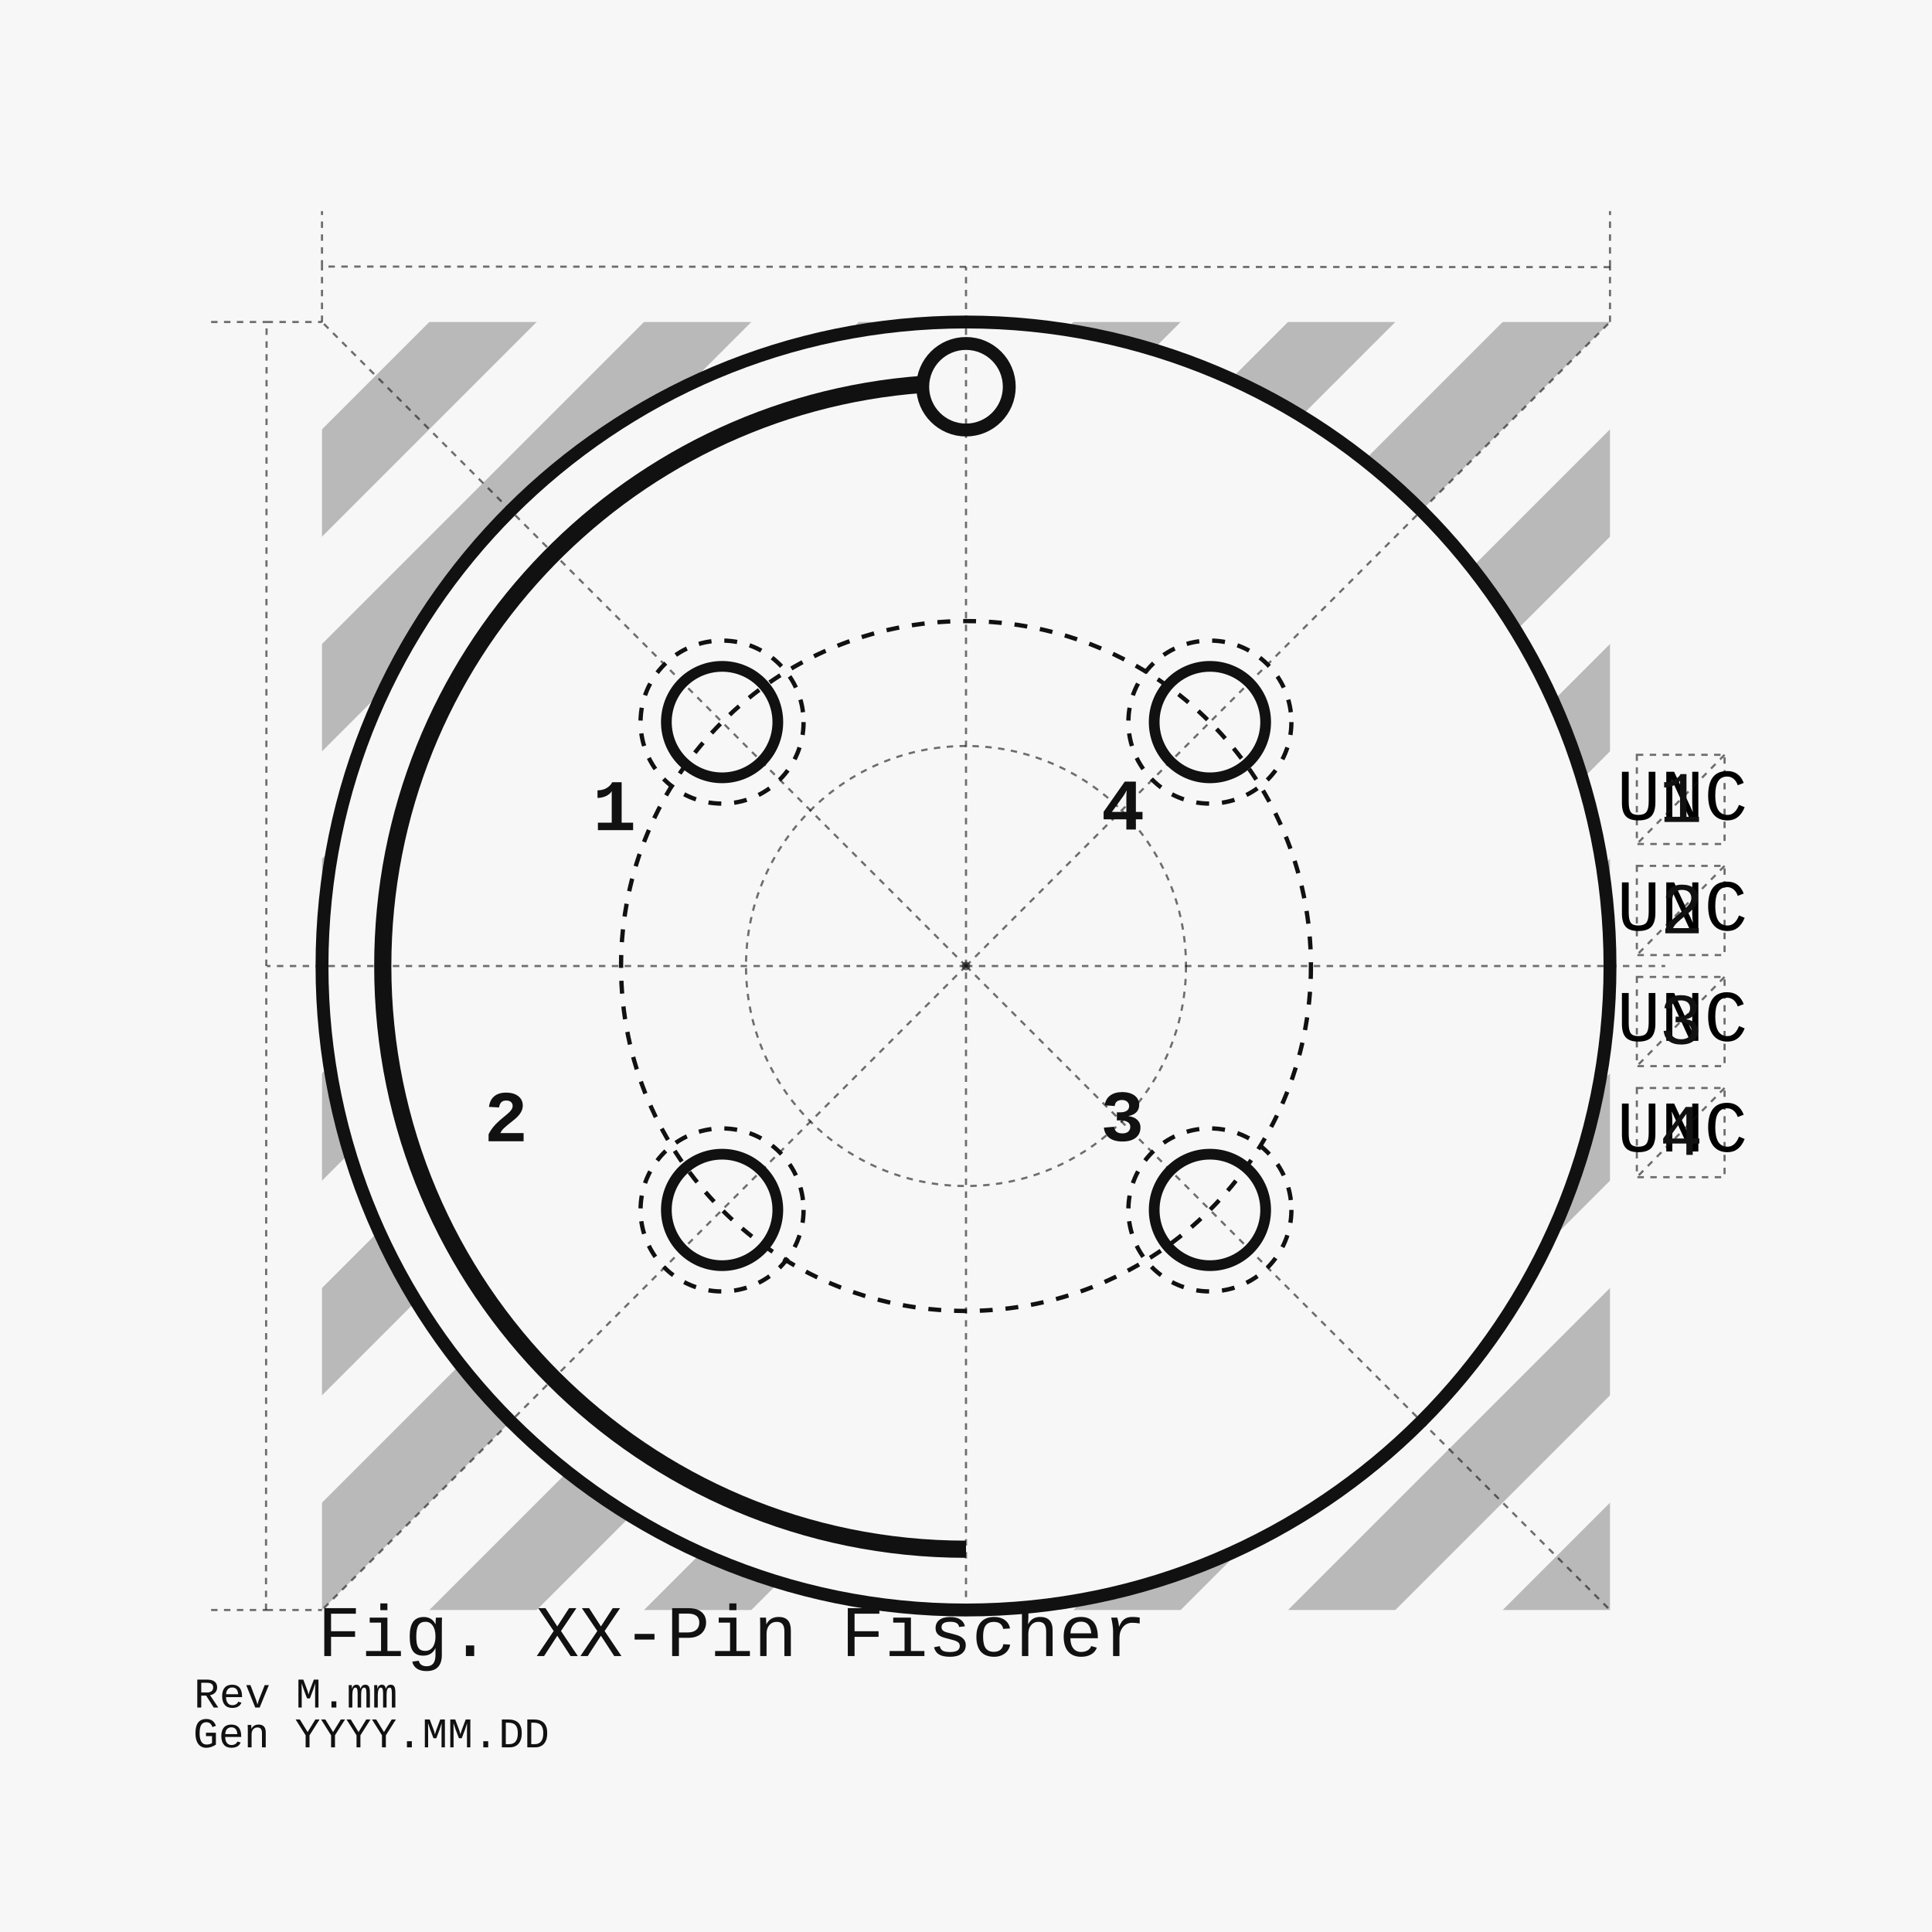
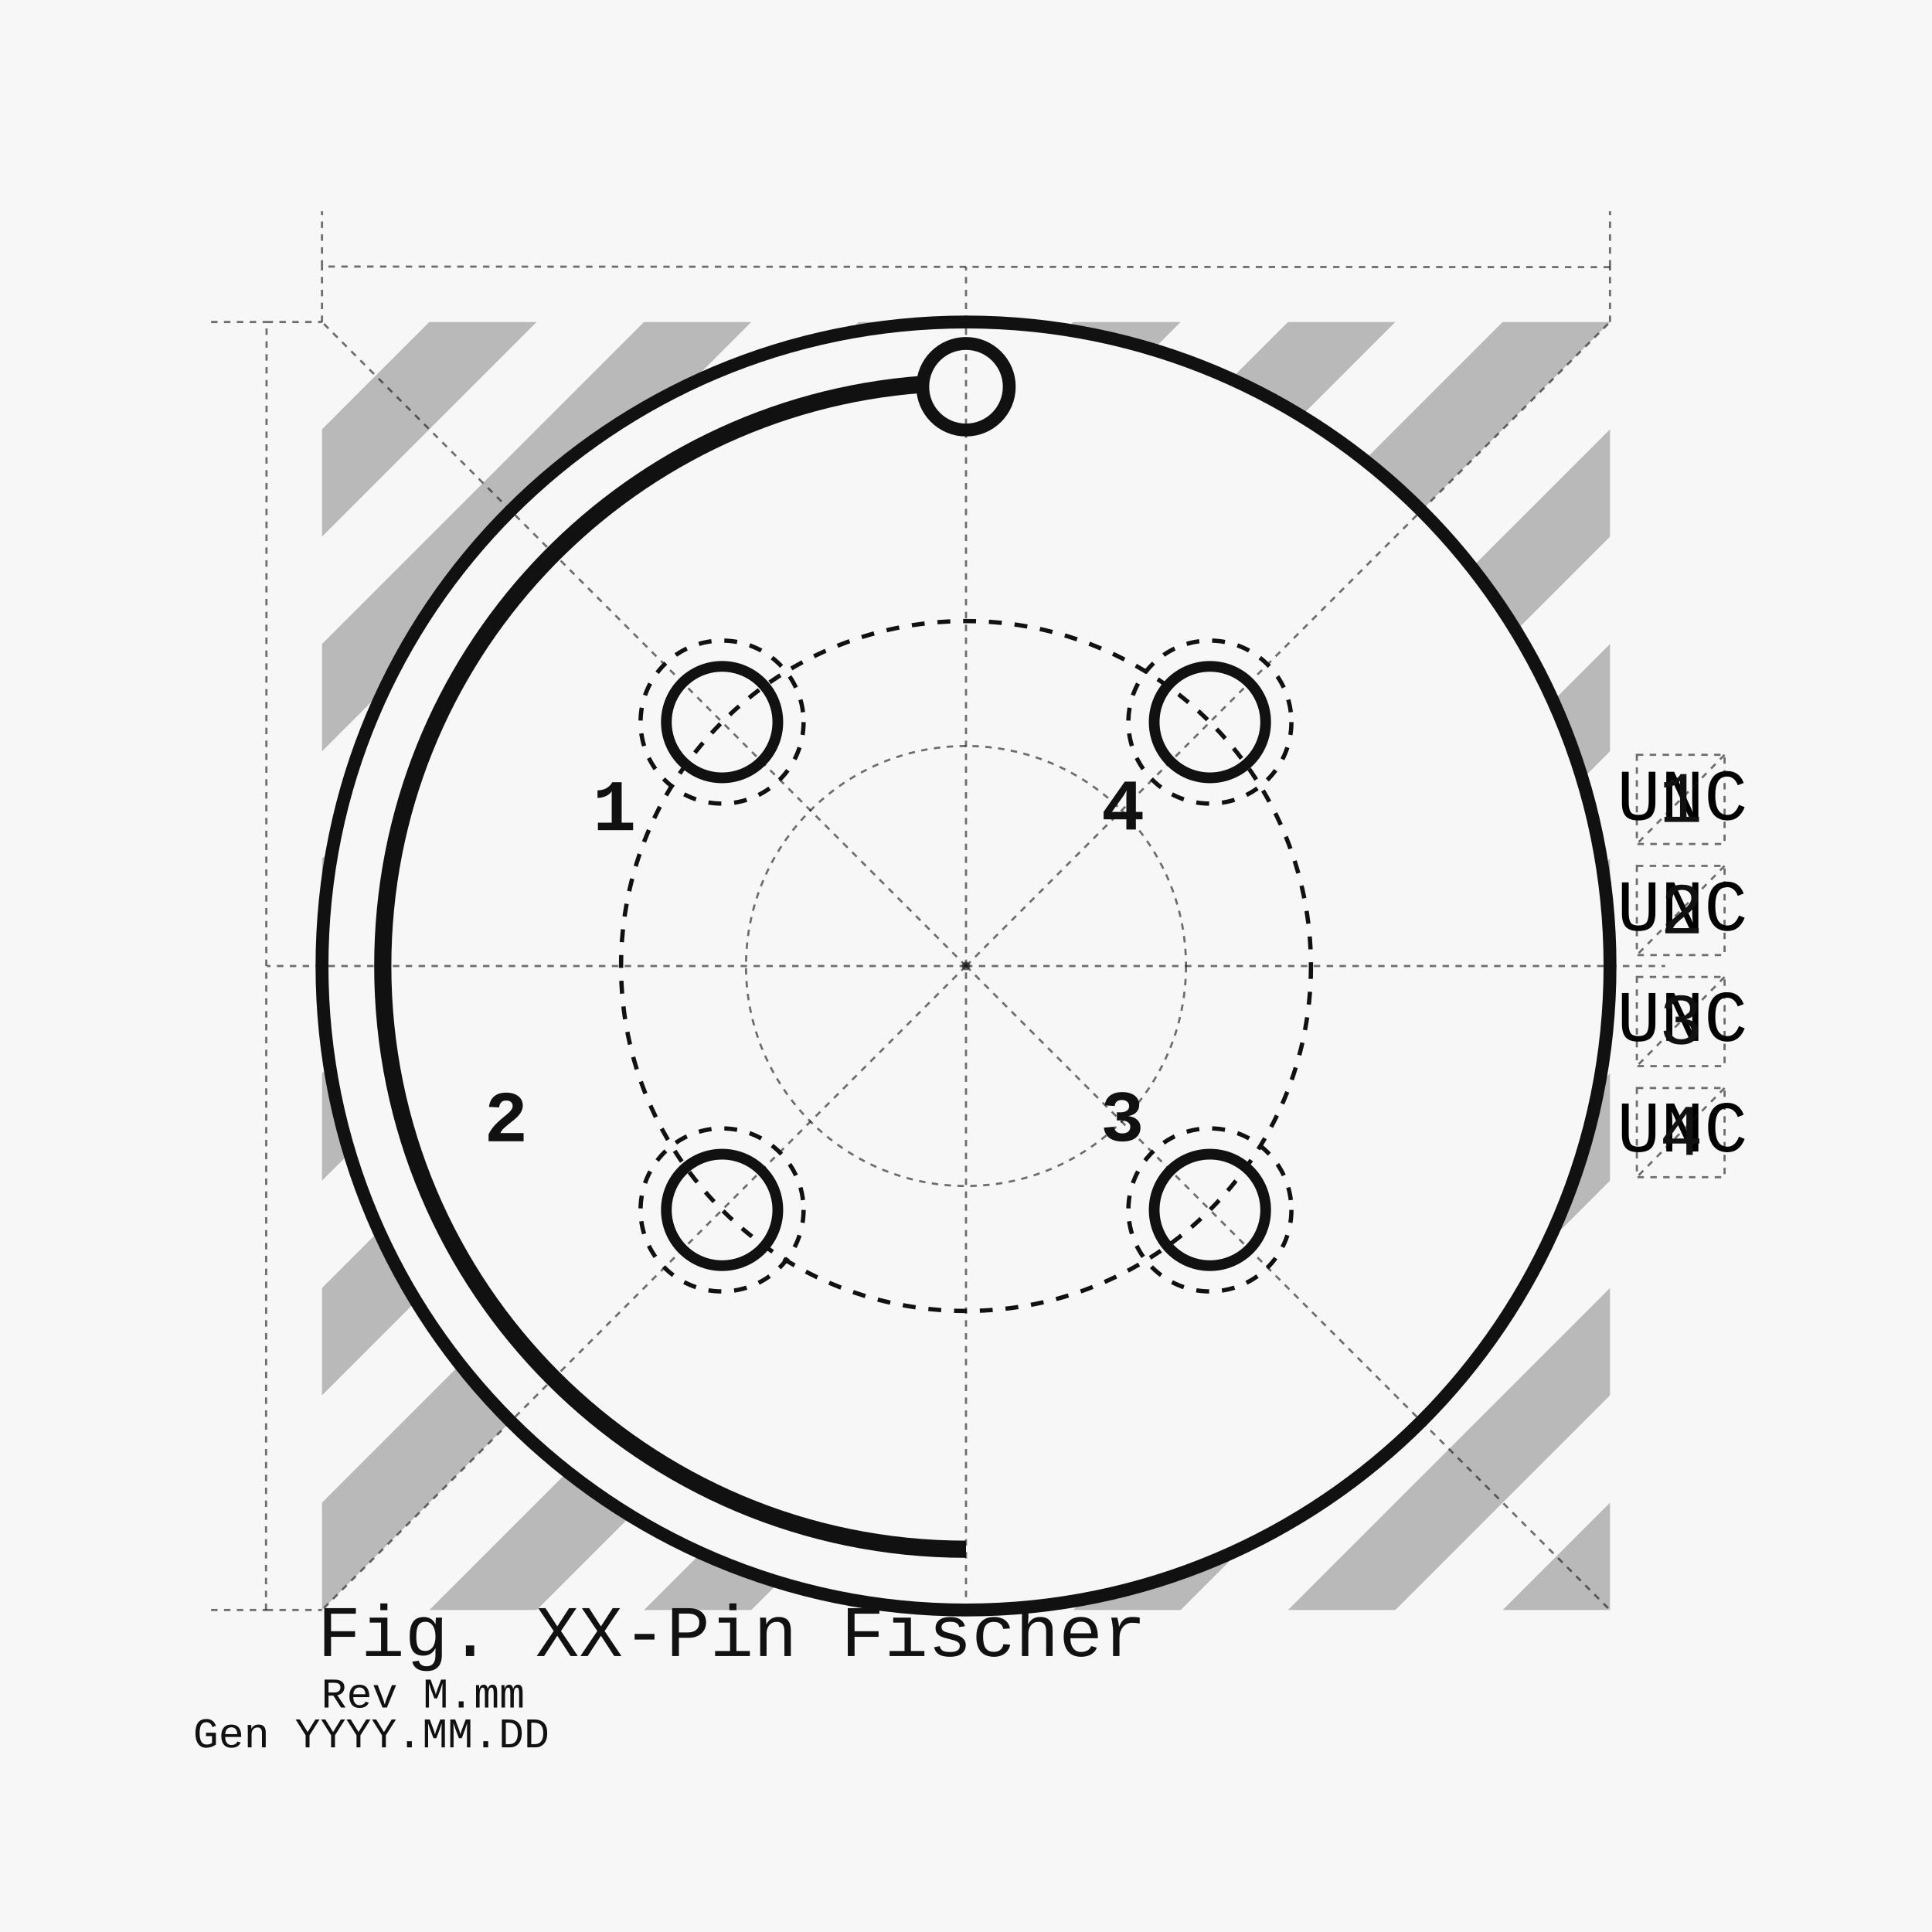
<svg xmlns="http://www.w3.org/2000/svg" xmlns:xlink="http://www.w3.org/1999/xlink" width="450mm" height="450mm" viewBox="0 0 450 450" version="1.1" id="svg5">
  <style id="style16364">
.measure-arrow
{
}
.measure-label
{

}
.measure-line
{
}</style>
  <defs id="defs2">
    <pattern xlink:href="#Strips1_1" id="pattern7657" patternTransform="matrix(17.67767,3.0853353e-7,-3.0853354e-7,17.67767,265.1651,-742.4621)" />
    <pattern patternUnits="userSpaceOnUse" width="2" height="1" patternTransform="translate(0,0) scale(10,10)" id="Strips1_1">
      <rect style="fill:black;stroke:none" x="0" y="-0.5" width="1" height="2" id="rect4273" />
    </pattern>
    <linearGradient id="linearGradient13681">
      <stop style="stop-color:#000000;stop-opacity:1;" offset="0" id="stop13679" />
    </linearGradient>
    <clipPath clipPathUnits="userSpaceOnUse" id="clipPath7685">
      <rect style="opacity:1;fill:#ffffff;fill-opacity:1;stroke:none;stroke-width:2;stroke-linecap:butt;stroke-dasharray:none;stroke-opacity:1" id="rect7687" width="300" height="300" x="2.5722047e-06" y="450" transform="rotate(-45)" />
    </clipPath>
  </defs>
  <g id="background" transform="translate(75,-375)" style="display:inline">
    <rect style="fill:#f7f7f7;fill-opacity:1;stroke:none;stroke-width:4;stroke-linecap:butt;stroke-dasharray:none" id="base_color" width="450" height="450" x="-75" y="377.91" transform="translate(5.4583333e-6,-2.910401)" />
    <rect style="opacity:0.25;fill:url(#pattern7657);fill-opacity:1;stroke:none;stroke-width:3.536;stroke-linecap:butt;stroke-dasharray:none;stroke-opacity:1" id="rect5359" width="530.33" height="530.33" x="265.165" y="53.033" transform="rotate(45)" clip-path="url(#clipPath7685)" />
  </g>
  <g id="figure_base" style="display:inline" transform="translate(75.00001,-377.9104)">
    <circle style="display:inline;fill:#f7f7f7;fill-opacity:1;stroke:#111111;stroke-width:3;stroke-linecap:round" id="fig_ring" cx="150" cy="602.91" r="150" />
    <circle style="fill:#f7f7f7;fill-opacity:1;stroke:#111111;stroke-width:3;stroke-linecap:round;stroke-dasharray:none;stroke-opacity:1" id="fig_dot" cx="150" cy="467.99" r="10.079" />
    <path id="fig_shield" style="display:inline;fill:none;fill-opacity:1;stroke:#111111;stroke-width:4;stroke-linecap:butt;stroke-dasharray:none;stroke-opacity:1" d="m 139.942,467.435 c -70.329,5.148 -125.789,63.833 -125.789,135.476 1.7e-4,75.026 60.821,135.847 135.848,135.847" />
    <path id="fig_pin_out_ring" style="display:inline;fill:none;stroke:#111111;stroke-width:1;stroke-dasharray:3, 3;stroke-dashoffset:0" d="m 230.345,602.914 a 80.345,80.345 0 0 1 -80.345,80.345 80.345,80.345 0 0 1 -80.345,-80.345 80.345,80.345 0 0 1 80.345,-80.345 80.345,80.345 0 0 1 80.345,80.345 z" />
    <circle style="display:inline;fill:none;fill-opacity:1;stroke:#111111;stroke-width:1;stroke-linecap:butt;stroke-dasharray:3,3;stroke-dashoffset:0;stroke-opacity:1" id="pin_4_out_c" cx="206.806" cy="546.1" r="18.986" />
    <circle style="display:inline;fill:none;fill-opacity:1;stroke:#111111;stroke-width:1;stroke-linecap:butt;stroke-dasharray:3,3;stroke-dashoffset:0;stroke-opacity:1" id="pin_3_out_c" cx="206.808" cy="659.724" r="18.986" />
    <circle style="display:inline;fill:none;fill-opacity:1;stroke:#111111;stroke-width:1;stroke-linecap:butt;stroke-dasharray:3,3;stroke-dashoffset:0;stroke-opacity:1" id="pin_2_out_c" cx="93.182" cy="659.725" r="18.986" />
    <circle style="display:inline;fill:none;fill-opacity:1;stroke:#111111;stroke-width:1;stroke-linecap:butt;stroke-dasharray:3,3;stroke-dashoffset:0;stroke-opacity:1" id="pin_1_out_c" cx="93.183" cy="546.099" r="18.986" />
  </g>
  <g id="draft_lines" style="display:inline">
    <path style="display:inline;fill:none;stroke:#111111;stroke-width:0.5;stroke-linecap:butt;stroke-linejoin:miter;stroke-dasharray:1.5, 1.5;stroke-dashoffset:0;stroke-opacity:0.6" d="M 225.002,225.004 H 387.854" id="deg_0" />
    <path style="display:inline;fill:none;stroke:#111111;stroke-width:0.5;stroke-linecap:butt;stroke-linejoin:miter;stroke-dasharray:1.5, 1.5;stroke-dashoffset:0;stroke-opacity:0.6" d="M 225.002,225.004 375,75" id="path1067" />
    <path style="display:inline;fill:none;stroke:#111111;stroke-width:0.5;stroke-linecap:butt;stroke-linejoin:miter;stroke-dasharray:1.5, 1.5;stroke-dashoffset:0;stroke-opacity:0.6" d="M 225.002,225.004 V 62.152" id="deg_90" />
    <path style="display:inline;fill:none;stroke:#111111;stroke-width:0.5;stroke-linecap:butt;stroke-linejoin:miter;stroke-dasharray:1.5, 1.5;stroke-dashoffset:0;stroke-opacity:0.6" d="M 225.002,225.004 75,75" id="deg_165" />
    <path style="display:inline;fill:none;stroke:#111111;stroke-width:0.5;stroke-linecap:butt;stroke-linejoin:miter;stroke-dasharray:1.5, 1.5;stroke-dashoffset:0;stroke-opacity:0.6" d="M 225.002,225.004 H 62.151" id="deg_180" />
    <path style="display:inline;fill:none;stroke:#111111;stroke-width:0.5;stroke-linecap:butt;stroke-linejoin:miter;stroke-dasharray:1.5, 1.5;stroke-dashoffset:0;stroke-opacity:0.6" d="M 225.002,225.004 75,375" id="deg_255" />
    <path style="display:inline;fill:none;stroke:#111111;stroke-width:0.5;stroke-linecap:butt;stroke-linejoin:miter;stroke-dasharray:1.5, 1.5;stroke-dashoffset:0;stroke-opacity:0.6" d="M 225,375 V 225" id="deg_270" />
    <path style="display:inline;fill:none;stroke:#111111;stroke-width:0.5;stroke-linecap:butt;stroke-linejoin:miter;stroke-dasharray:1.5, 1.5;stroke-dashoffset:0;stroke-opacity:0.6" d="M 225.002,225.004 375,375" id="deg_315" />
    <circle style="display:inline;fill:#111111;fill-opacity:0.6;stroke:none;stroke-width:5;stroke-linecap:butt;stroke-dasharray:none;stroke-opacity:1" id="center_point" cx="225" cy="225" r="1" />
    <circle style="display:inline;fill:none;fill-opacity:1;stroke:#111111;stroke-width:0.5;stroke-linecap:butt;stroke-dasharray:1.5, 1.5;stroke-dashoffset:0;stroke-opacity:0.6" id="outer_text" cx="225" cy="225" r="51.242" />
    <g id="horizontal" style="stroke:#111111;stroke-width:0.5;stroke-dasharray:1.5, 1.5;stroke-dashoffset:0;stroke-opacity:0.6" transform="translate(3.6438572e-6,600.0001)">
      <path style="display:inline;fill:none;stroke:#111111;stroke-width:0.5;stroke-linecap:butt;stroke-linejoin:miter;stroke-dasharray:1.5, 1.5;stroke-dashoffset:0;stroke-opacity:0.6" d="M 375,-537.782 75,-537.915" id="sparh" />
      <g id="l_upright" style="stroke:#111111;stroke-width:0.5;stroke-dasharray:1.5, 1.5;stroke-dashoffset:0;stroke-opacity:0.6">
        <path style="fill:none;stroke:#111111;stroke-width:0.5;stroke-linecap:butt;stroke-linejoin:miter;stroke-dasharray:1.5, 1.5;stroke-dashoffset:0;stroke-opacity:0.6" d="m 75,-525 v -12.915" id="lbottom" />
        <path style="fill:none;stroke:#111111;stroke-width:0.5;stroke-linecap:butt;stroke-linejoin:miter;stroke-dasharray:1.5, 1.5;stroke-dashoffset:0;stroke-opacity:0.6" d="m 75,-537.915 v -12.915" id="ltop" />
      </g>
      <g id="r_upright" style="stroke:#111111;stroke-width:0.5;stroke-dasharray:1.5, 1.5;stroke-dashoffset:0;stroke-opacity:0.6" transform="translate(300.0001)">
        <path style="fill:none;stroke:#111111;stroke-width:0.5;stroke-linecap:butt;stroke-linejoin:miter;stroke-dasharray:1.5, 1.5;stroke-dashoffset:0;stroke-opacity:0.6" d="m 75,-525 v -12.915" id="rbottom" />
        <path style="fill:none;stroke:#111111;stroke-width:0.5;stroke-linecap:butt;stroke-linejoin:miter;stroke-dasharray:1.5, 1.5;stroke-dashoffset:0;stroke-opacity:0.6" d="m 75,-537.915 v -12.915" id="rtop" />
      </g>
    </g>
    <g id="vertical" style="stroke:#111111;stroke-width:0.5;stroke-dasharray:1.5, 1.5;stroke-dashoffset:0;stroke-opacity:0.6" transform="translate(-325.8292,600.0001)">
      <path style="display:inline;fill:none;stroke:#111111;stroke-width:0.5;stroke-linecap:butt;stroke-linejoin:miter;stroke-dasharray:1.5, 1.5;stroke-dashoffset:0;stroke-opacity:0.6" d="m 387.788,-225 0.133,-300" id="vspar" />
      <g id="t_upright" style="stroke:#111111;stroke-width:0.5;stroke-dasharray:1.5, 1.5;stroke-dashoffset:0;stroke-opacity:0.6" transform="rotate(90,225,-375)">
        <path style="fill:none;stroke:#111111;stroke-width:0.5;stroke-linecap:butt;stroke-linejoin:miter;stroke-dasharray:1.5, 1.5;stroke-dashoffset:0;stroke-opacity:0.6" d="m 75,-525 v -12.915" id="left" />
        <path style="fill:none;stroke:#111111;stroke-width:0.5;stroke-linecap:butt;stroke-linejoin:miter;stroke-dasharray:1.5, 1.5;stroke-dashoffset:0;stroke-opacity:0.6" d="m 75,-537.915 v -12.915" id="right" />
      </g>
      <g id="b_upright" style="stroke:#111111;stroke-width:0.5;stroke-dasharray:1.5, 1.5;stroke-dashoffset:0;stroke-opacity:0.6" transform="rotate(90,75,-225)">
        <path style="fill:none;stroke:#111111;stroke-width:0.5;stroke-linecap:butt;stroke-linejoin:miter;stroke-dasharray:1.5, 1.5;stroke-dashoffset:0;stroke-opacity:0.6" d="m 75,-525 v -12.915" id="path48" />
        <path style="fill:none;stroke:#111111;stroke-width:0.5;stroke-linecap:butt;stroke-linejoin:miter;stroke-dasharray:1.5, 1.5;stroke-dashoffset:0;stroke-opacity:0.6" d="m 75,-537.915 v -12.915" id="path50" />
      </g>
    </g>
  </g>
  <g id="pin_symbol" transform="translate(75.00001,-377.9104)" style="display:inline">
    <g id="g12885" transform="translate(-56.81067,-89.78592)">
      <circle style="fill:none;fill-opacity:1;stroke:#111111;stroke-width:2.5;stroke-linecap:butt;stroke-dasharray:none;stroke-dashoffset:0;stroke-opacity:1" id="pin_1_symbol" cx="150" cy="635.886" r="12.98" />
      <text xml:space="preserve" style="font-style:normal;font-variant:normal;font-weight:bold;font-stretch:normal;font-size:16.933px;line-height:1.25;font-family:'Courier New';-inkscape-font-specification:'Courier New Bold';text-align:center;text-anchor:middle;fill:#111111;fill-opacity:1;stroke-width:0.265" x="170.644" y="661.044" id="pin_1_text">
        <tspan id="tspan28165" style="font-style:normal;font-variant:normal;font-weight:bold;font-stretch:normal;font-family:'Courier New';-inkscape-font-specification:'Courier New Bold';text-align:center;text-anchor:middle;fill:#111111;fill-opacity:1;stroke-width:0.265" x="170.644" y="661.044">1</tspan>
        <tspan style="font-style:normal;font-variant:normal;font-weight:bold;font-stretch:normal;font-family:'Courier New';-inkscape-font-specification:'Courier New Bold';text-align:center;text-anchor:middle;fill:#111111;fill-opacity:1;stroke-width:0.265" x="170.644" y="682.211" id="tspan28167" />
      </text>
    </g>
    <g id="g12883" transform="translate(-85.3647,73.30082)">
      <circle style="display:inline;fill:none;fill-opacity:1;stroke:#111111;stroke-width:2.5;stroke-linecap:butt;stroke-dasharray:none;stroke-dashoffset:0;stroke-opacity:1" id="pin_2_symbol" cx="178.553" cy="586.426" r="12.98" />
      <text xml:space="preserve" style="font-style:normal;font-variant:normal;font-weight:bold;font-stretch:normal;font-size:16.933px;line-height:1.25;font-family:'Courier New';-inkscape-font-specification:'Courier New Bold';text-align:end;text-anchor:end;fill:#111111;fill-opacity:1;stroke-width:0.265" x="204.436" y="570.428" id="pin_2_text">
        <tspan id="tspan28171" style="font-style:normal;font-variant:normal;font-weight:bold;font-stretch:normal;font-family:'Courier New';-inkscape-font-specification:'Courier New Bold';text-align:end;text-anchor:end;fill:#111111;fill-opacity:1;stroke-width:0.265" x="204.436" y="570.428">2</tspan>
      </text>
    </g>
    <g id="g12881" transform="translate(85.36681,73.2997)">
      <circle style="fill:none;fill-opacity:1;stroke:#111111;stroke-width:2.5;stroke-linecap:butt;stroke-dasharray:none;stroke-dashoffset:0;stroke-opacity:1" id="pin_3_symbol" cx="121.447" cy="586.425" r="12.98" />
      <text xml:space="preserve" style="font-style:normal;font-variant:normal;font-weight:bold;font-stretch:normal;font-size:16.933px;line-height:1.25;font-family:'Courier New';-inkscape-font-specification:'Courier New Bold';fill:#111111;fill-opacity:1;stroke-width:0.265" x="95.975" y="570.305" id="pin_3_text">
        <tspan id="tspan28175" style="font-style:normal;font-variant:normal;font-weight:bold;font-stretch:normal;font-family:'Courier New';-inkscape-font-specification:'Courier New Bold';fill:#111111;fill-opacity:1;stroke-width:0.265" x="95.975" y="570.305">3</tspan>
      </text>
    </g>
    <g id="g12879" transform="translate(140.6037,-105.1857)">
      <circle style="display:inline;fill:none;fill-opacity:1;stroke:#111111;stroke-width:2.5;stroke-linecap:butt;stroke-dasharray:none;stroke-dashoffset:0;stroke-opacity:1" id="pin_4_symbol" cx="66.209" cy="651.287" r="12.98" />
      <text xml:space="preserve" style="font-style:normal;font-variant:normal;font-weight:bold;font-stretch:normal;font-size:16.933px;line-height:1.25;font-family:'Courier New';-inkscape-font-specification:'Courier New Bold';fill:#111111;fill-opacity:1;stroke-width:0.265" x="40.854" y="676.308" id="pin_4_text">
        <tspan id="tspan28179" style="font-style:normal;font-variant:normal;font-weight:bold;font-stretch:normal;font-family:'Courier New';-inkscape-font-specification:'Courier New Bold';fill:#111111;fill-opacity:1;stroke-width:0.265" x="40.854" y="676.308">4</tspan>
      </text>
    </g>
  </g>
  <g id="figure_info" style="display:inline">
    <text xml:space="preserve" style="font-style:normal;font-variant:normal;font-weight:normal;font-stretch:normal;font-size:9.878px;line-height:1.25;font-family:'Courier New';-inkscape-font-specification:'Courier New';display:inline;fill:#111111;fill-opacity:1;stroke-width:0.265" x="157.605" y="406.996" id="gen_timestamp">
      <tspan id="gen_timestamp_tspan" style="font-style:normal;font-variant:normal;font-weight:normal;font-stretch:normal;font-size:9.878px;font-family:'Courier New';-inkscape-font-specification:'Courier New';text-align:end;text-anchor:end;fill:#111111;fill-opacity:1;stroke-width:0.265" x="157.605" y="406.996">Gen YYYY.MM.DD</tspan>
    </text>
-     <text xml:space="preserve" style="font-style:normal;font-variant:normal;font-weight:normal;font-stretch:normal;font-size:9.878px;line-height:1.25;font-family:'Courier New';-inkscape-font-specification:'Courier New';display:inline;fill:#111111;fill-opacity:1;stroke-width:0.265" x="122.232" y="397.715" id="rev_num">
-       <tspan id="rev_num_tspan" style="font-style:normal;font-variant:normal;font-weight:normal;font-stretch:normal;font-size:9.878px;font-family:'Courier New';-inkscape-font-specification:'Courier New';text-align:end;text-anchor:end;fill:#111111;fill-opacity:1;stroke-width:0.265" x="122.232" y="397.715">Rev M.mm</tspan>
+     <text xml:space="preserve" style="font-style:normal;font-variant:normal;font-weight:normal;font-stretch:normal;font-size:9.878px;line-height:1.25;font-family:'Courier New';-inkscape-font-specification:'Courier New';text-align:start;text-anchor:start;display:inline;fill:#111111;fill-opacity:1;stroke-width:0.265" x="74.811" y="397.715" id="rev_num">
+       <tspan id="rev_num_tspan" style="font-style:normal;font-variant:normal;font-weight:normal;font-stretch:normal;font-size:9.878px;font-family:'Courier New';-inkscape-font-specification:'Courier New';text-align:start;text-anchor:start;fill:#111111;fill-opacity:1;stroke-width:0.265" x="74.811" y="397.715">Rev M.mm</tspan>
    </text>
    <text xml:space="preserve" style="font-size:16.933px;line-height:1.25;font-family:Cambria;-inkscape-font-specification:Cambria;text-align:end;text-anchor:end;display:inline;fill:#111111;fill-opacity:1;stroke-width:0.265" x="-116.884" y="385.724" id="fig_name">
      <tspan id="fig_name_tspan" style="font-style:normal;font-variant:normal;font-weight:normal;font-stretch:normal;font-family:'Courier New';-inkscape-font-specification:'Courier New';text-align:start;text-anchor:start;fill:#111111;fill-opacity:1;stroke-width:0.265" x="73.921" y="385.724">Fig. XX-Pin Fischer</tspan>
    </text>
  </g>
  <g id="pin_labels" transform="translate(-17.03488,90.5442)" style="display:inline">
    <g id="pin_1" transform="translate(487.7502,-377.9104)">
      <rect style="fill:#98ebff;fill-opacity:0;stroke:#111111;stroke-width:0.5;stroke-dasharray:1.5, 1.5;stroke-dashoffset:0;stroke-opacity:0.6" id="rect18486" width="20.433" height="20.773" x="-89.463" y="463.175" />
      <text xml:space="preserve" style="font-size:16.933px;line-height:1.25;font-family:Cambria;-inkscape-font-specification:Cambria;text-align:end;text-anchor:end;stroke-width:0.265" x="-32.808" y="478.286" id="text18502">
        <tspan id="pin_1_label_text" style="font-style:normal;font-variant:normal;font-weight:normal;font-stretch:normal;font-family:'Courier New';-inkscape-font-specification:'Courier New';text-align:end;text-anchor:end;stroke-width:0.265" x="-32.808" y="478.286">UNC</tspan>
      </text>
      <text xml:space="preserve" style="font-size:16.933px;line-height:1.25;font-family:Cambria;-inkscape-font-specification:Cambria;fill:#111111;fill-opacity:1;stroke-width:0.265" x="-84.324" y="478.82" id="text18546">
        <tspan id="tspan18544" style="font-style:normal;font-variant:normal;font-weight:normal;font-stretch:normal;font-family:'Courier New';-inkscape-font-specification:'Courier New';fill:#111111;fill-opacity:1;stroke-width:0.265" x="-84.324" y="478.82">1</tspan>
      </text>
      <path style="display:inline;fill:none;stroke:#111111;stroke-width:0.5;stroke-linecap:butt;stroke-linejoin:miter;stroke-dasharray:1.5, 1.5;stroke-dashoffset:0;stroke-opacity:0.6" d="m -69.031,463.175 -20.433,20.773" id="path18604" />
    </g>
    <g id="pin_2" transform="translate(487.7502,-377.9104)">
      <rect style="display:inline;fill:#98ebff;fill-opacity:0;stroke:#111111;stroke-width:0.5;stroke-dasharray:1.5, 1.5;stroke-dashoffset:0;stroke-opacity:0.6" id="rect18490" width="20.433" height="20.773" x="-89.463" y="489.045" />
      <text xml:space="preserve" style="font-size:16.933px;line-height:1.25;font-family:Cambria;-inkscape-font-specification:Cambria;text-align:end;text-anchor:end;display:inline;stroke-width:0.265" x="-32.808" y="504.045" id="text18506">
        <tspan id="pin_2_label_text" style="font-style:normal;font-variant:normal;font-weight:normal;font-stretch:normal;font-family:'Courier New';-inkscape-font-specification:'Courier New';text-align:end;text-anchor:end;stroke-width:0.265" x="-32.808" y="504.045">UNC</tspan>
      </text>
      <text xml:space="preserve" style="font-style:normal;font-variant:normal;font-weight:normal;font-stretch:normal;font-size:16.933px;line-height:1.25;font-family:'Courier New';-inkscape-font-specification:'Courier New';fill:#111111;fill-opacity:1;stroke-width:0.265" x="-84.018" y="504.744" id="text18550">
        <tspan id="tspan18548" style="font-style:normal;font-variant:normal;font-weight:normal;font-stretch:normal;font-family:'Courier New';-inkscape-font-specification:'Courier New';fill:#111111;fill-opacity:1;stroke-width:0.265" x="-84.018" y="504.744">2</tspan>
      </text>
      <path style="fill:none;stroke:#111111;stroke-width:0.5;stroke-linecap:butt;stroke-linejoin:miter;stroke-dasharray:1.5, 1.5;stroke-dashoffset:0;stroke-opacity:0.6" d="m -69.031,489.044 -20.433,20.773" id="path18606" />
    </g>
    <g id="pin_3" transform="translate(487.7502,-377.9104)">
      <rect style="fill:#98ebff;fill-opacity:0;stroke:#111111;stroke-width:0.5;stroke-dasharray:1.5, 1.5;stroke-dashoffset:0;stroke-opacity:0.6" id="rect18496" width="20.433" height="20.773" x="-89.463" y="514.914" />
      <text xml:space="preserve" style="font-size:16.933px;line-height:1.25;font-family:Cambria;-inkscape-font-specification:Cambria;text-align:end;text-anchor:end;display:inline;stroke-width:0.265" x="-32.808" y="529.804" id="text18510">
        <tspan id="pin_3_label_text" style="font-style:normal;font-variant:normal;font-weight:normal;font-stretch:normal;font-family:'Courier New';-inkscape-font-specification:'Courier New';text-align:end;text-anchor:end;stroke-width:0.265" x="-32.808" y="529.804">UNC</tspan>
      </text>
      <text xml:space="preserve" style="font-style:normal;font-variant:normal;font-weight:normal;font-stretch:normal;font-size:16.933px;line-height:1.25;font-family:'Courier New';-inkscape-font-specification:'Courier New';fill:#111111;fill-opacity:1;stroke-width:0.265" x="-84.291" y="530.489" id="text18554">
        <tspan id="tspan18552" style="font-style:normal;font-variant:normal;font-weight:normal;font-stretch:normal;font-family:'Courier New';-inkscape-font-specification:'Courier New';fill:#111111;fill-opacity:1;stroke-width:0.265" x="-84.291" y="530.489">3</tspan>
      </text>
      <path style="fill:none;stroke:#111111;stroke-width:0.5;stroke-linecap:butt;stroke-linejoin:miter;stroke-dasharray:1.5, 1.5;stroke-dashoffset:0;stroke-opacity:0.6" d="m -69.031,514.914 -20.433,20.773" id="path18608" />
    </g>
    <g id="pin_4" transform="translate(487.7502,-377.9104)">
      <rect style="fill:none;fill-opacity:1;stroke:#111111;stroke-width:0.5;stroke-dasharray:1.5, 1.5;stroke-dashoffset:0;stroke-opacity:0.6" id="rect18470" width="20.433" height="20.773" x="-89.463" y="540.784" />
      <text xml:space="preserve" style="font-size:16.933px;line-height:1.25;font-family:Cambria;-inkscape-font-specification:Cambria;text-align:end;text-anchor:end;stroke-width:0.265" x="-32.808" y="555.562" id="text18514">
        <tspan id="pin_4_label_text" style="font-style:normal;font-variant:normal;font-weight:normal;font-stretch:normal;font-family:'Courier New';-inkscape-font-specification:'Courier New';text-align:end;text-anchor:end;stroke-width:0.265" x="-32.808" y="555.562">UNC</tspan>
      </text>
      <text xml:space="preserve" style="font-style:normal;font-variant:normal;font-weight:normal;font-stretch:normal;font-size:16.933px;line-height:1.25;font-family:'Courier New';-inkscape-font-specification:'Courier New';fill:#111111;fill-opacity:1;stroke-width:0.265" x="-84.195" y="556.359" id="text18558">
        <tspan id="tspan18556" style="font-style:normal;font-variant:normal;font-weight:normal;font-stretch:normal;font-family:'Courier New';-inkscape-font-specification:'Courier New';fill:#111111;fill-opacity:1;stroke-width:0.265" x="-84.195" y="556.359">4</tspan>
      </text>
      <path style="fill:none;stroke:#111111;stroke-width:0.5;stroke-linecap:butt;stroke-linejoin:miter;stroke-dasharray:1.5, 1.5;stroke-dashoffset:0;stroke-opacity:0.6" d="m -69.031,540.784 -20.433,20.773" id="path18610" />
    </g>
  </g>
</svg>
